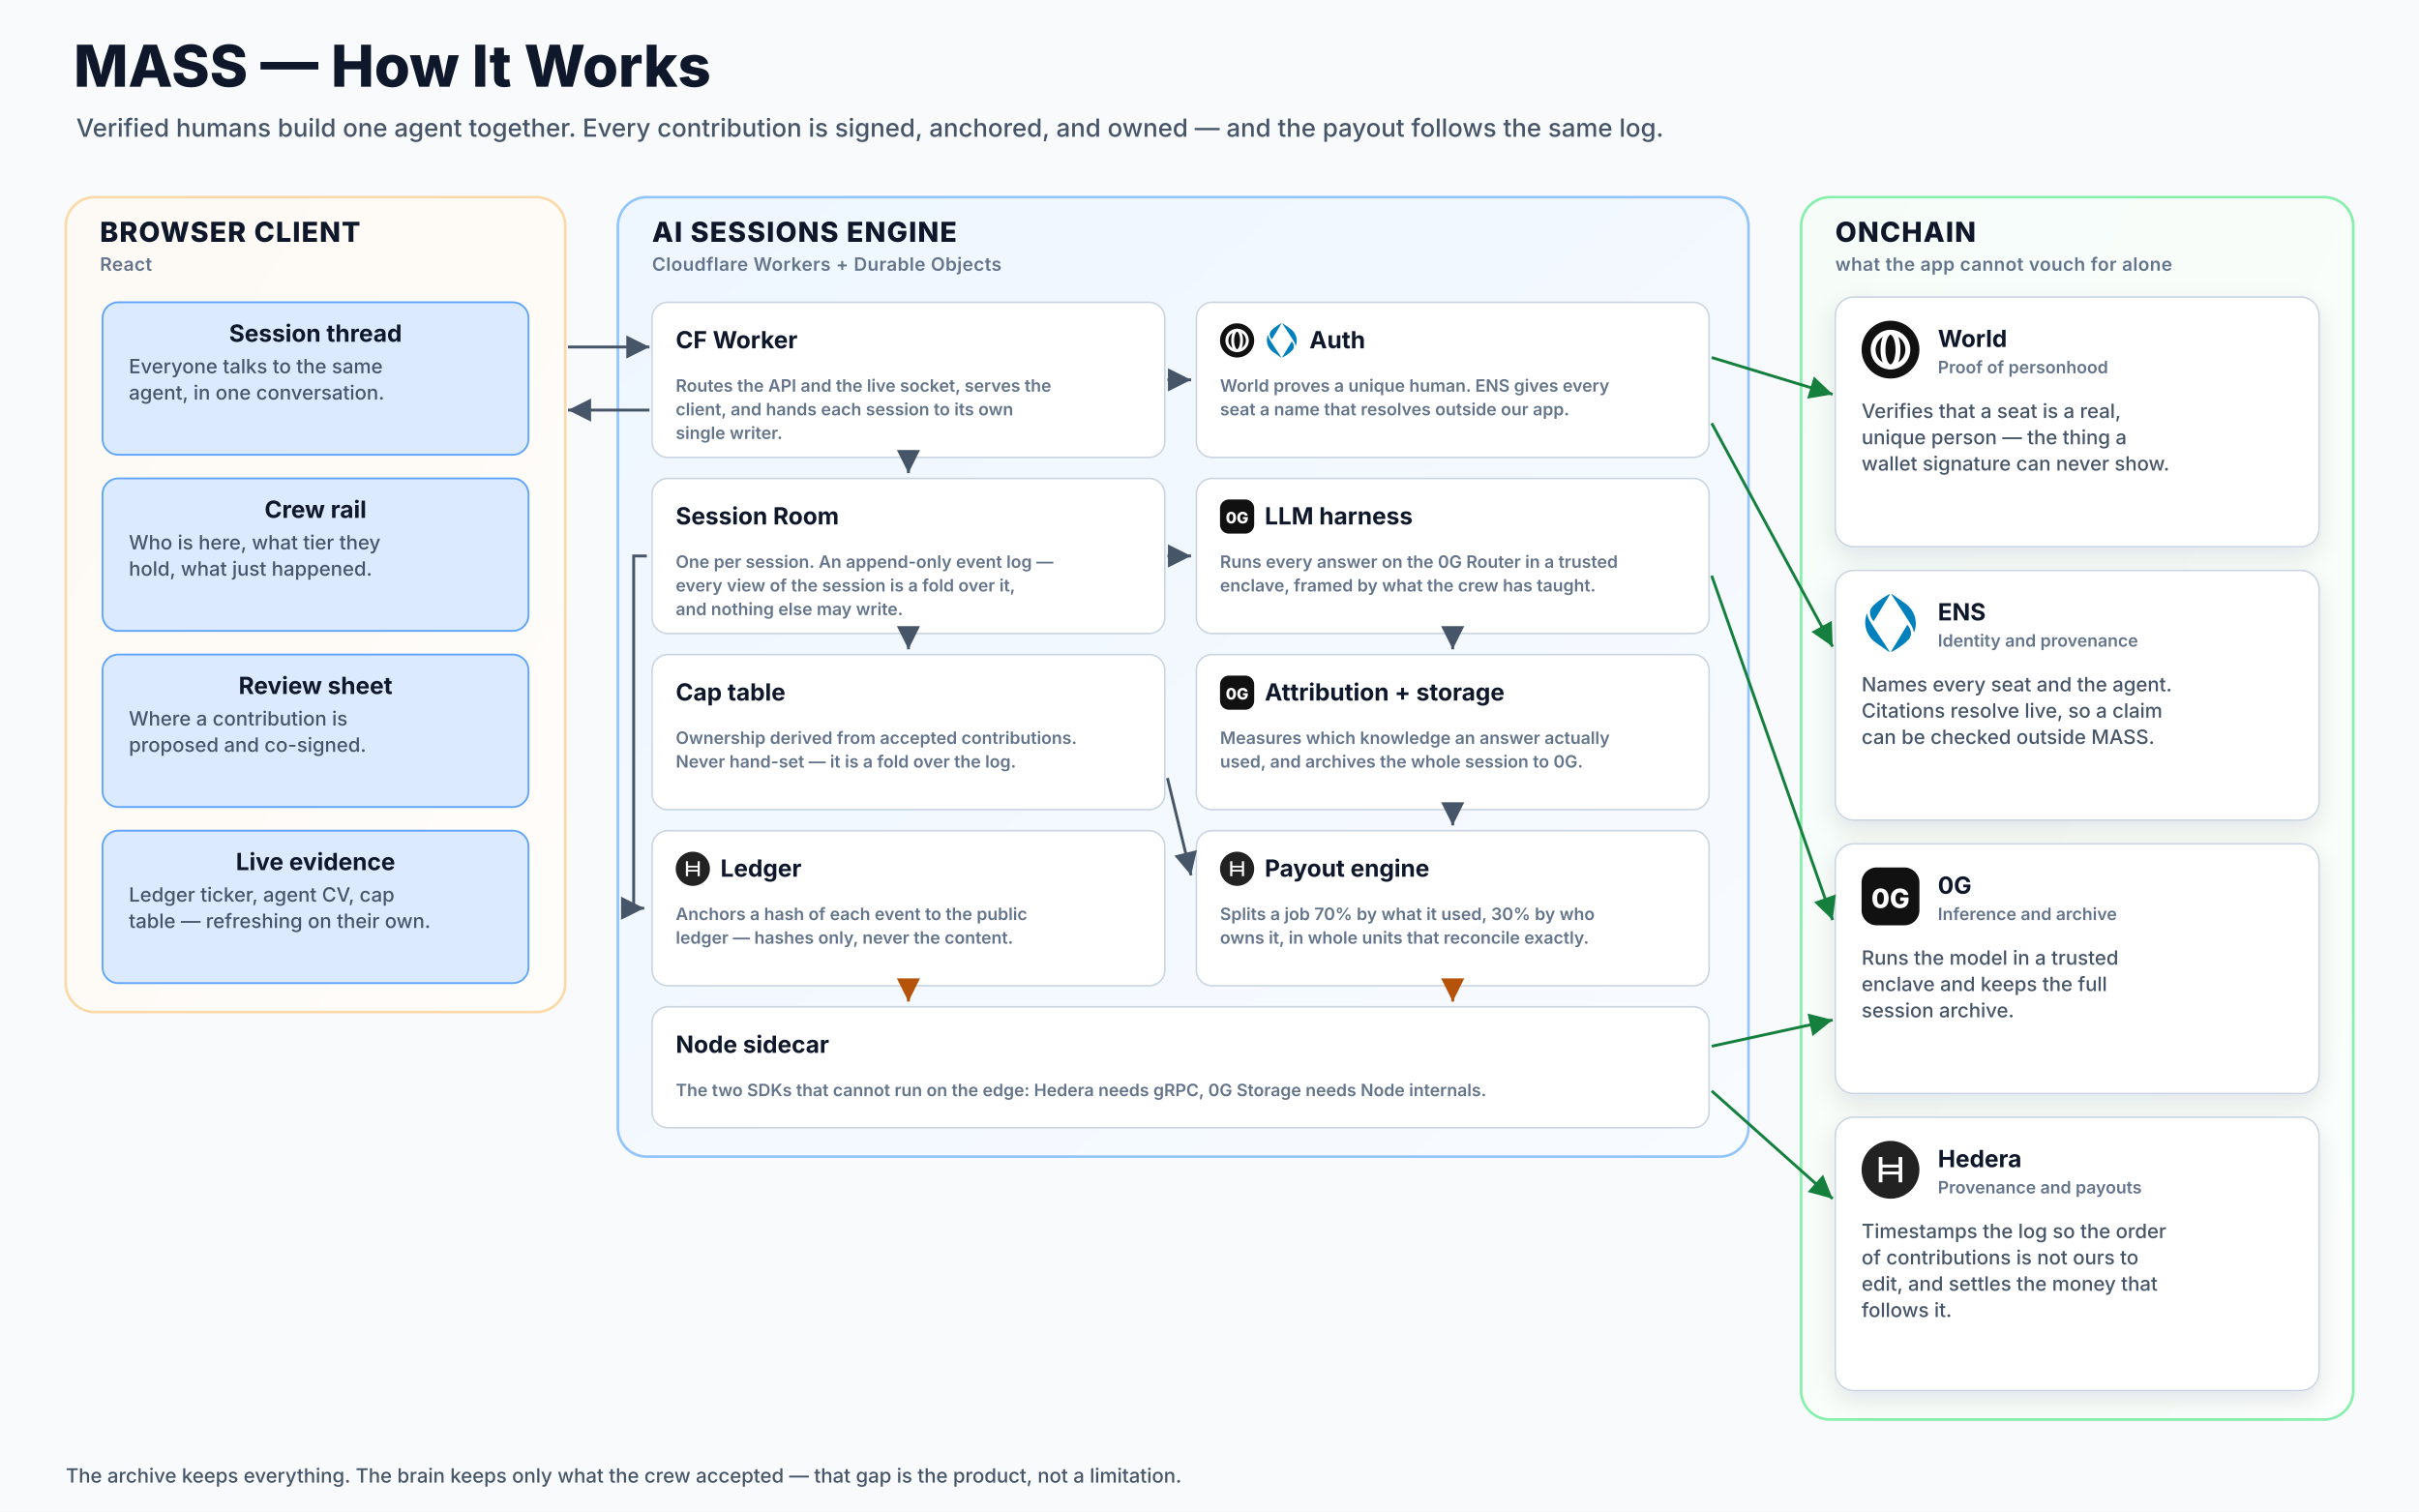
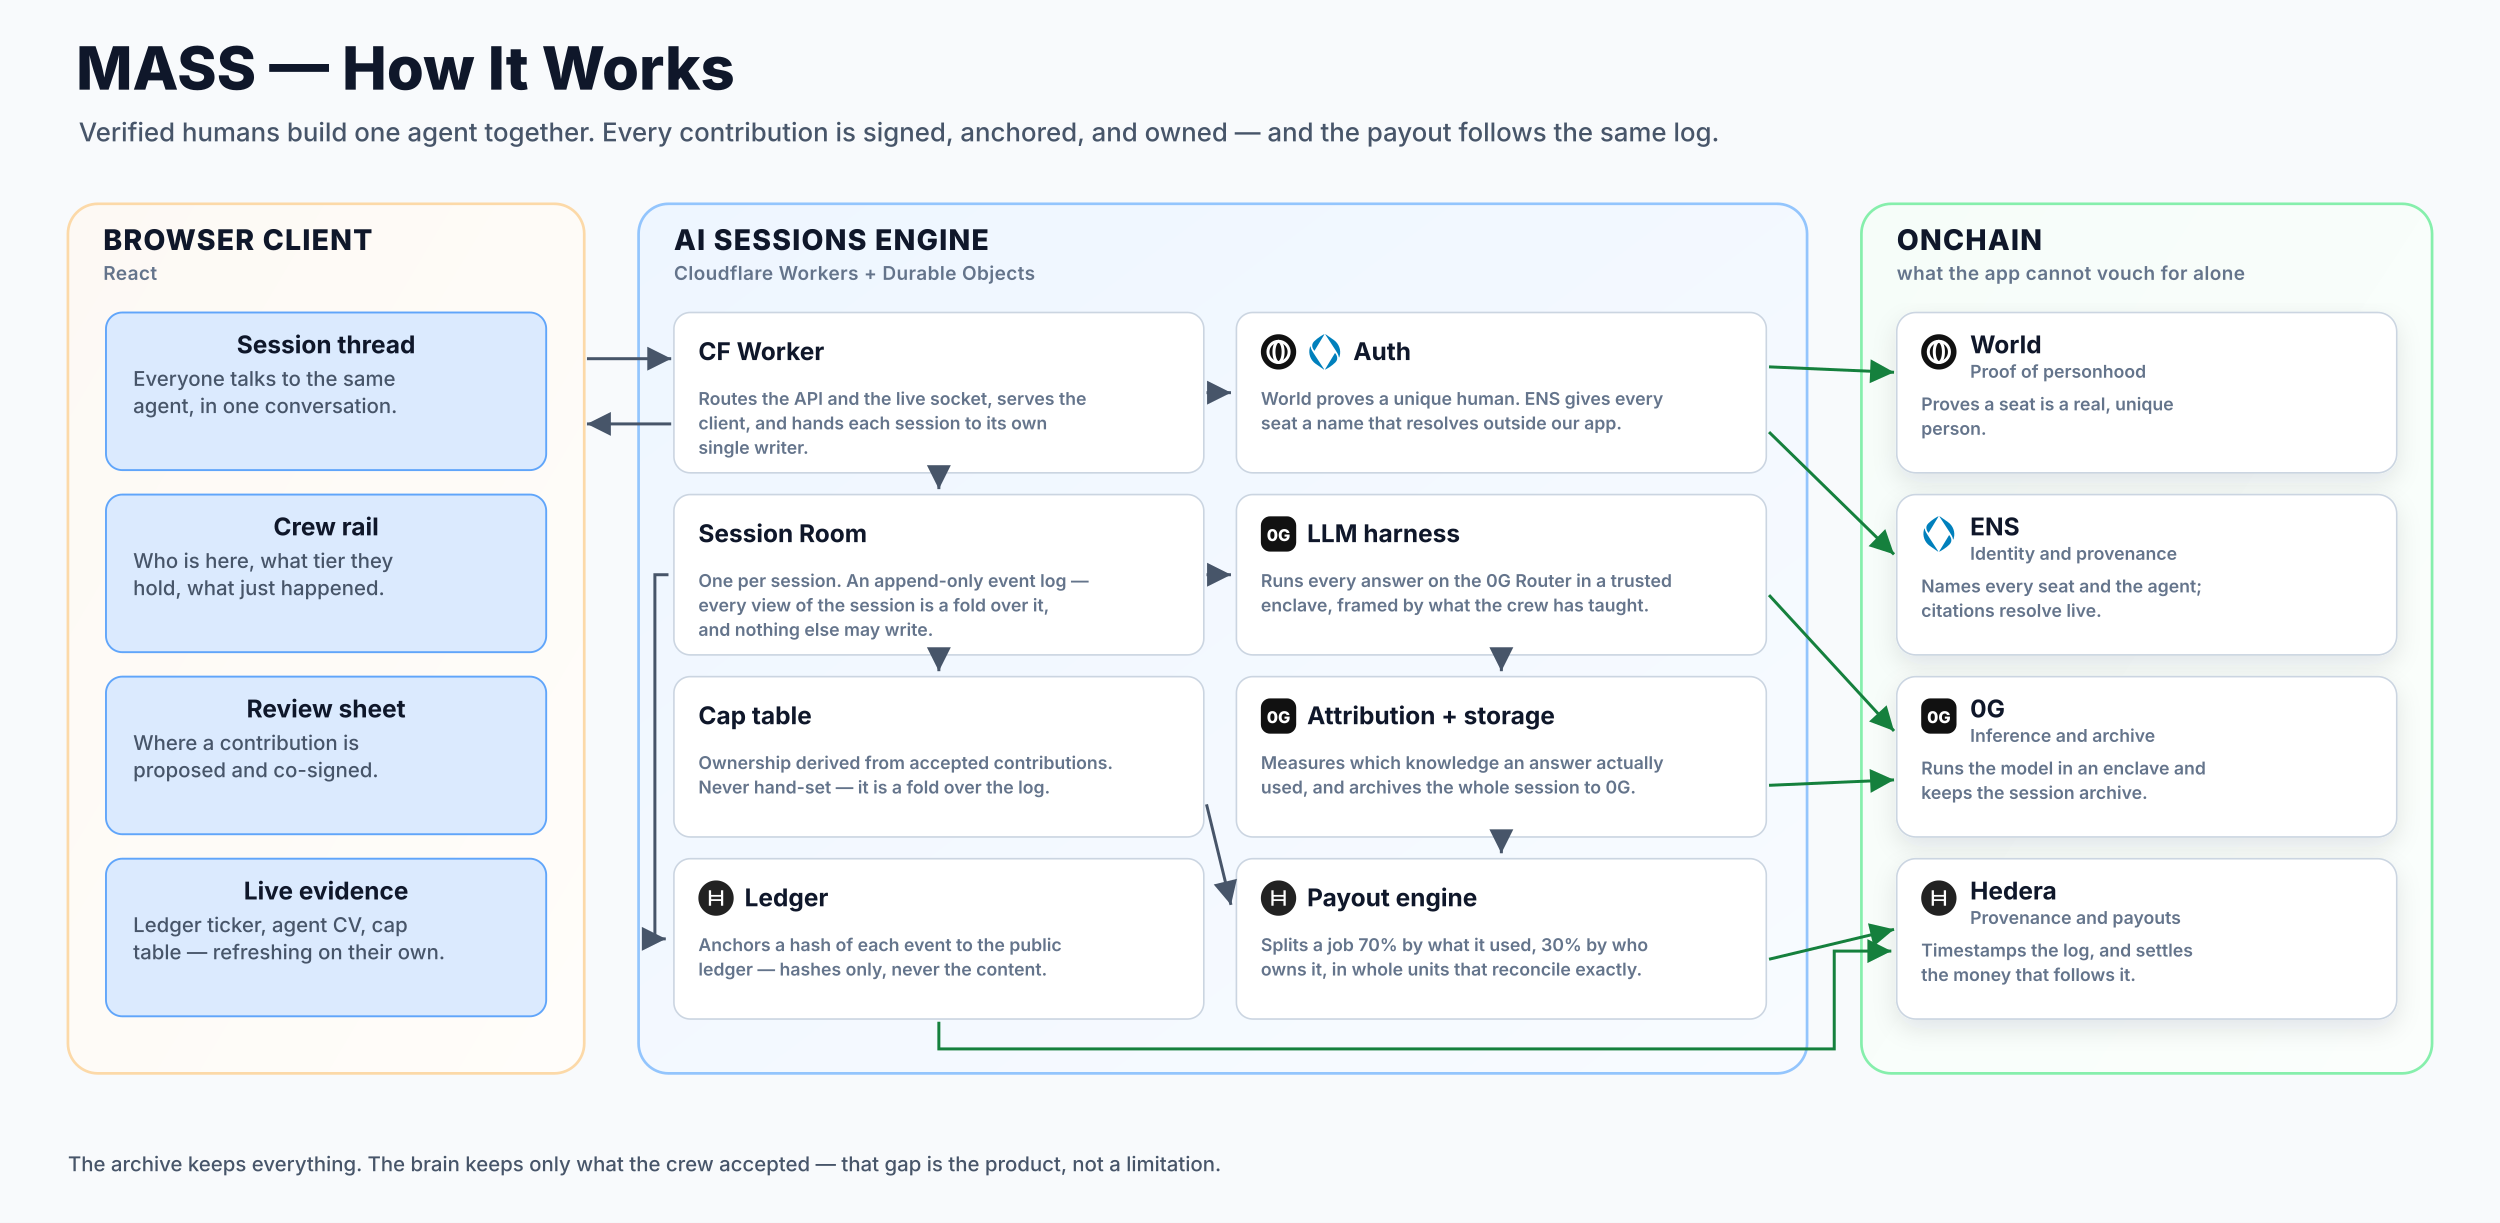
- <svg xmlns="http://www.w3.org/2000/svg" width="1840" height="1150" viewBox="0 0 1840 1150" role="img" aria-labelledby="title desc">
+ <svg xmlns="http://www.w3.org/2000/svg" width="1840" height="900" viewBox="0 0 1840 900" role="img" aria-labelledby="title desc">
  <defs>
    <marker id="arrow" markerWidth="12" markerHeight="12" refX="10" refY="6" orient="auto" markerUnits="strokeWidth">
      <path d="M2,2 L10,6 L2,10 Z" fill="#475569" />
    </marker>
    <marker id="arrowAmber" markerWidth="12" markerHeight="12" refX="10" refY="6" orient="auto" markerUnits="strokeWidth">
      <path d="M2,2 L10,6 L2,10 Z" fill="#b45309" />
    </marker>
    <marker id="arrowGreen" markerWidth="12" markerHeight="12" refX="10" refY="6" orient="auto" markerUnits="strokeWidth">
      <path d="M2,2 L10,6 L2,10 Z" fill="#15803d" />
    </marker>
    <filter id="softShadow" x="-12%" y="-12%" width="126%" height="132%">
      <feDropShadow dx="0" dy="7" stdDeviation="9" flood-color="#0f172a" flood-opacity="0.10" />
    </filter>
    <linearGradient id="coreGrad" x1="0" y1="0" x2="1" y2="1">
      <stop offset="0" stop-color="#eef6ff" />
      <stop offset="1" stop-color="#f8fbff" />
    </linearGradient>
    <linearGradient id="chainGrad" x1="0" y1="0" x2="1" y2="1">
      <stop offset="0" stop-color="#f6fdf9" />
      <stop offset="1" stop-color="#fbfefc" />
    </linearGradient>
    <linearGradient id="clientGrad" x1="0" y1="0" x2="1" y2="1">
      <stop offset="0" stop-color="#fdf9f4" />
      <stop offset="1" stop-color="#fffdfa" />
    </linearGradient>
  </defs>
  <style>
  .bg { fill: #f8fafc; }
  .title { font: 800 44px Inter, ui-sans-serif, system-ui, -apple-system, "Segoe UI", sans-serif; fill: #0f172a; }
  .subtitle { font: 550 19px Inter, ui-sans-serif, system-ui, sans-serif; fill: #475569; }
  .sectionName { font: 800 21px Inter, ui-sans-serif, system-ui, sans-serif; fill: #0f172a; letter-spacing: .04em; }
  .sectionSub { font: 600 14px Inter, ui-sans-serif, system-ui, sans-serif; fill: #64748b; letter-spacing: .02em; }
  .smallLabel { font: 750 18px Inter, ui-sans-serif, system-ui, sans-serif; fill: #0f172a; }
  .body { font: 500 15px Inter, ui-sans-serif, system-ui, sans-serif; fill: #475569; }
  .tiny { font: 600 13px Inter, ui-sans-serif, system-ui, sans-serif; fill: #64748b; }
  .flowTag { font: 750 14px Inter, ui-sans-serif, system-ui, sans-serif; fill: #0f172a; }
  .logoText { font: 800 20px Inter, ui-sans-serif, system-ui, sans-serif; fill: #fff; }
  .group { fill: #ffffff; stroke: #cbd5e1; stroke-width: 1.4; rx: 20; }
  .groupCore { fill: url(#coreGrad); stroke: #93c5fd; stroke-width: 2; rx: 22; }
  .groupChain { fill: url(#chainGrad); stroke: #86efac; stroke-width: 2; rx: 22; }
  .groupClient { fill: url(#clientGrad); stroke: #fcd9a8; stroke-width: 2; rx: 22; }
  .box { fill: #ffffff; stroke: #cbd5e1; stroke-width: 1.2; rx: 12; filter: url(#softShadow); }
  .plain { fill: #ffffff; stroke: #cbd5e1; stroke-width: 1.2; rx: 12; }
  .blueBox { fill: #dbeafe; stroke: #60a5fa; stroke-width: 1.4; rx: 12; }
  .amberBox { fill: #fef3c7; stroke: #f59e0b; stroke-width: 1.4; rx: 12; }
  .chainBox { fill: #ffffff; stroke: #cbd5e1; stroke-width: 1.2; rx: 14; filter: url(#softShadow); }
  .tagBox { fill: #ffffff; stroke: #94a3b8; stroke-width: 1.2; }
  .dashed { fill: #ffffff; fill-opacity: .55; stroke: #cbd5e1; stroke-width: 1.2; stroke-dasharray: 6 5; rx: 14; }
  .flow { fill: none; stroke: #475569; stroke-width: 2.2; }
  .flowAmber { fill: none; stroke: #b45309; stroke-width: 2.2; }
  .flowGreen { fill: none; stroke: #15803d; stroke-width: 2.2; }
</style>
-   <rect class="bg" x="0" y="0" width="1840" height="1150" />
+   <rect class="bg" x="0" y="0" width="1840" height="900" />
  <text x="56" y="66" text-anchor="start" class="title">
    <tspan x="56" dy="0">MASS — How It Works</tspan>
  </text>
  <text x="58" y="104" text-anchor="start" class="subtitle">
    <tspan x="58" dy="0">Verified humans build one agent together. Every contribution is signed, anchored, and owned — and the payout follows the same log.</tspan>
  </text>
-   <rect class="groupClient" x="50" y="150" width="380" height="620" />
+   <rect class="groupClient" x="50" y="150" width="380" height="640" />
  <text x="76" y="184" text-anchor="start" class="sectionName">
    <tspan x="76" dy="0">BROWSER CLIENT</tspan>
  </text>
  <text x="76" y="206" text-anchor="start" class="sectionSub">
    <tspan x="76" dy="0">React</tspan>
  </text>
  <rect class="blueBox" x="78" y="230" width="324" height="116" />
  <text x="240.0" y="260" text-anchor="middle" class="smallLabel">
    <tspan x="240.0" dy="0">Session thread</tspan>
  </text>
  <text x="98" y="284" text-anchor="start" class="body">
    <tspan x="98" dy="0">Everyone talks to the same</tspan>
    <tspan x="98" dy="20">agent, in one conversation.</tspan>
  </text>
  <rect class="blueBox" x="78" y="364" width="324" height="116" />
  <text x="240.0" y="394" text-anchor="middle" class="smallLabel">
    <tspan x="240.0" dy="0">Crew rail</tspan>
  </text>
  <text x="98" y="418" text-anchor="start" class="body">
    <tspan x="98" dy="0">Who is here, what tier they</tspan>
    <tspan x="98" dy="20">hold, what just happened.</tspan>
  </text>
  <rect class="blueBox" x="78" y="498" width="324" height="116" />
  <text x="240.0" y="528" text-anchor="middle" class="smallLabel">
    <tspan x="240.0" dy="0">Review sheet</tspan>
  </text>
  <text x="98" y="552" text-anchor="start" class="body">
    <tspan x="98" dy="0">Where a contribution is</tspan>
    <tspan x="98" dy="20">proposed and co-signed.</tspan>
  </text>
  <rect class="blueBox" x="78" y="632" width="324" height="116" />
  <text x="240.0" y="662" text-anchor="middle" class="smallLabel">
    <tspan x="240.0" dy="0">Live evidence</tspan>
  </text>
  <text x="98" y="686" text-anchor="start" class="body">
    <tspan x="98" dy="0">Ledger ticker, agent CV, cap</tspan>
    <tspan x="98" dy="20">table — refreshing on their own.</tspan>
  </text>
-   <rect class="groupCore" x="470" y="150" width="860" height="730" />
+   <rect class="groupCore" x="470" y="150" width="860" height="640" />
  <text x="496" y="184" text-anchor="start" class="sectionName">
    <tspan x="496" dy="0">AI SESSIONS ENGINE</tspan>
  </text>
  <text x="496" y="206" text-anchor="start" class="sectionSub">
    <tspan x="496" dy="0">Cloudflare Workers + Durable Objects</tspan>
  </text>
  <rect class="plain" x="496" y="230" width="390" height="118" />
  <text x="514" y="265" text-anchor="start" class="smallLabel">
    <tspan x="514" dy="0">CF Worker</tspan>
  </text>
  <text x="514" y="298" text-anchor="start" class="tiny">
    <tspan x="514" dy="0">Routes the API and the live socket, serves the</tspan>
    <tspan x="514" dy="18">client, and hands each session to its own</tspan>
    <tspan x="514" dy="18">single writer.</tspan>
  </text>
  <rect class="plain" x="910" y="230" width="390" height="118" />
  <circle cx="941.0" cy="259.0" r="13.0" fill="#111" />
  <circle cx="941.0" cy="259.0" r="7.8" fill="none" stroke="#fff" stroke-width="2.21" />
  <ellipse cx="941.0" cy="259.0" rx="3.38" ry="7.8" fill="none" stroke="#fff" stroke-width="2.21" />
  <g transform="translate(962,246) scale(1.08333)">
    <path d="M11.725.223 5.107 11.13a.146.146 0 0 1-.237.018c-.583-.692-2.753-3.64-.067-6.327 2.45-2.452 5.572-4.2 6.73-4.804.13-.068.269.08.192.206m-.366 23.747c.132.093.295-.064.206-.2-1.478-2.251-6.392-9.744-7.07-10.869-.67-1.11-1.987-2.953-2.097-4.53-.011-.158-.228-.19-.283-.042a10 10 0 0 0-.27.85c-1.105 4.11.5 8.472 3.985 10.916zm.909-.193 6.618-10.907a.146.146 0 0 1 .237-.018c.582.692 2.753 3.64.067 6.327-2.45 2.452-5.572 4.2-6.73 4.804-.13.068-.269-.08-.192-.206M12.641.028c-.132-.093-.295.065-.206.2 1.478 2.252 6.392 9.745 7.07 10.87.67 1.109 1.987 2.952 2.097 4.53.011.157.228.19.283.041.088-.239.182-.524.27-.85 1.105-4.11-.5-8.472-3.985-10.915z" fill="#0080BC" />
  </g>
  <text x="996" y="265" text-anchor="start" class="smallLabel">
    <tspan x="996" dy="0">Auth</tspan>
  </text>
  <text x="928" y="298" text-anchor="start" class="tiny">
    <tspan x="928" dy="0">World proves a unique human. ENS gives every</tspan>
    <tspan x="928" dy="18">seat a name that resolves outside our app.</tspan>
  </text>
  <rect class="plain" x="496" y="364" width="390" height="118" />
  <text x="514" y="399" text-anchor="start" class="smallLabel">
    <tspan x="514" dy="0">Session Room</tspan>
  </text>
  <text x="514" y="432" text-anchor="start" class="tiny">
    <tspan x="514" dy="0">One per session. An append-only event log —</tspan>
    <tspan x="514" dy="18">every view of the session is a fold over it,</tspan>
    <tspan x="514" dy="18">and nothing else may write.</tspan>
  </text>
  <rect class="plain" x="910" y="364" width="390" height="118" />
  <rect x="928" y="380" width="26" height="26" rx="6.8" fill="#111" />
  <text x="941.0" y="398.2" text-anchor="middle" class="logoText" style="font-size:12.0px">0G</text>
  <text x="962" y="399" text-anchor="start" class="smallLabel">
    <tspan x="962" dy="0">LLM harness</tspan>
  </text>
  <text x="928" y="432" text-anchor="start" class="tiny">
    <tspan x="928" dy="0">Runs every answer on the 0G Router in a trusted</tspan>
    <tspan x="928" dy="18">enclave, framed by what the crew has taught.</tspan>
  </text>
  <rect class="plain" x="496" y="498" width="390" height="118" />
  <text x="514" y="533" text-anchor="start" class="smallLabel">
    <tspan x="514" dy="0">Cap table</tspan>
  </text>
  <text x="514" y="566" text-anchor="start" class="tiny">
    <tspan x="514" dy="0">Ownership derived from accepted contributions.</tspan>
    <tspan x="514" dy="18">Never hand-set — it is a fold over the log.</tspan>
  </text>
  <rect class="plain" x="910" y="498" width="390" height="118" />
  <rect x="928" y="514" width="26" height="26" rx="6.8" fill="#111" />
  <text x="941.0" y="532.2" text-anchor="middle" class="logoText" style="font-size:12.0px">0G</text>
  <text x="962" y="533" text-anchor="start" class="smallLabel">
    <tspan x="962" dy="0">Attribution + storage</tspan>
  </text>
  <text x="928" y="566" text-anchor="start" class="tiny">
    <tspan x="928" dy="0">Measures which knowledge an answer actually</tspan>
    <tspan x="928" dy="18">used, and archives the whole session to 0G.</tspan>
  </text>
  <rect class="plain" x="496" y="632" width="390" height="118" />
  <g transform="translate(514,648) scale(0.0104)">
    <path d="M1250,0C559.64,0,0,559.64,0,1250S559.64,2500,1250,2500s1250-559.64,1250-1250S1940.36,0,1250,0" fill="#222" />
    <path d="M1758.12,1790.62H1599.38V1453.13H900.62v337.49H741.87V696.25H900.62v329.37h698.76V696.25h158.75Zm-850-463.75h698.75V1152.5H908.12Z" fill="#fff" />
  </g>
  <text x="548" y="667" text-anchor="start" class="smallLabel">
    <tspan x="548" dy="0">Ledger</tspan>
  </text>
  <text x="514" y="700" text-anchor="start" class="tiny">
    <tspan x="514" dy="0">Anchors a hash of each event to the public</tspan>
    <tspan x="514" dy="18">ledger — hashes only, never the content.</tspan>
  </text>
  <rect class="plain" x="910" y="632" width="390" height="118" />
  <g transform="translate(928,648) scale(0.0104)">
    <path d="M1250,0C559.64,0,0,559.64,0,1250S559.64,2500,1250,2500s1250-559.64,1250-1250S1940.36,0,1250,0" fill="#222" />
    <path d="M1758.12,1790.62H1599.38V1453.13H900.62v337.49H741.87V696.25H900.62v329.37h698.76V696.25h158.75Zm-850-463.75h698.75V1152.5H908.12Z" fill="#fff" />
  </g>
  <text x="962" y="667" text-anchor="start" class="smallLabel">
    <tspan x="962" dy="0">Payout engine</tspan>
  </text>
  <text x="928" y="700" text-anchor="start" class="tiny">
    <tspan x="928" dy="0">Splits a job 70% by what it used, 30% by who</tspan>
    <tspan x="928" dy="18">owns it, in whole units that reconcile exactly.</tspan>
  </text>
-   <rect class="plain" x="496" y="766" width="804" height="92" />
-   <text x="514" y="801" text-anchor="start" class="smallLabel">
-     <tspan x="514" dy="0">Node sidecar</tspan>
-   </text>
-   <text x="514" y="834" text-anchor="start" class="tiny">
-     <tspan x="514" dy="0">The two SDKs that cannot run on the edge: Hedera needs gRPC, 0G Storage needs Node internals.</tspan>
-   </text>
-   <rect class="groupChain" x="1370" y="150" width="420" height="930" />
+   <rect class="groupChain" x="1370" y="150" width="420" height="640" />
  <text x="1396" y="184" text-anchor="start" class="sectionName">
    <tspan x="1396" dy="0">ONCHAIN</tspan>
  </text>
  <text x="1396" y="206" text-anchor="start" class="sectionSub">
    <tspan x="1396" dy="0">what the app cannot vouch for alone</tspan>
  </text>
-   <rect class="chainBox" x="1396" y="226" width="368" height="190" />
-   <circle cx="1438.0" cy="266.0" r="22.0" fill="#111" />
-   <circle cx="1438.0" cy="266.0" r="13.2" fill="none" stroke="#fff" stroke-width="3.74" />
-   <ellipse cx="1438.0" cy="266.0" rx="5.72" ry="13.2" fill="none" stroke="#fff" stroke-width="3.74" />
-   <text x="1474" y="264" text-anchor="start" class="smallLabel">
-     <tspan x="1474" dy="0">World</tspan>
-   </text>
-   <text x="1474" y="284" text-anchor="start" class="tiny">
-     <tspan x="1474" dy="0">Proof of personhood</tspan>
-   </text>
-   <text x="1416" y="318" text-anchor="start" class="body">
-     <tspan x="1416" dy="0">Verifies that a seat is a real,</tspan>
-     <tspan x="1416" dy="20">unique person — the thing a</tspan>
-     <tspan x="1416" dy="20">wallet signature can never show.</tspan>
-   </text>
-   <rect class="chainBox" x="1396" y="434" width="368" height="190" />
-   <g transform="translate(1416,452) scale(1.83333)">
+   <rect class="chainBox" x="1396" y="230" width="368" height="118" />
+   <circle cx="1427.0" cy="259.0" r="13.0" fill="#111" />
+   <circle cx="1427.0" cy="259.0" r="7.8" fill="none" stroke="#fff" stroke-width="2.21" />
+   <ellipse cx="1427.0" cy="259.0" rx="3.38" ry="7.8" fill="none" stroke="#fff" stroke-width="2.21" />
+   <text x="1450" y="260" text-anchor="start" class="smallLabel">
+     <tspan x="1450" dy="0">World</tspan>
+   </text>
+   <text x="1450" y="278" text-anchor="start" class="tiny">
+     <tspan x="1450" dy="0">Proof of personhood</tspan>
+   </text>
+   <text x="1414" y="302" text-anchor="start" class="tiny">
+     <tspan x="1414" dy="0">Proves a seat is a real, unique</tspan>
+     <tspan x="1414" dy="18">person.</tspan>
+   </text>
+   <rect class="chainBox" x="1396" y="364" width="368" height="118" />
+   <g transform="translate(1414,380) scale(1.08333)">
    <path d="M11.725.223 5.107 11.13a.146.146 0 0 1-.237.018c-.583-.692-2.753-3.64-.067-6.327 2.45-2.452 5.572-4.2 6.73-4.804.13-.068.269.08.192.206m-.366 23.747c.132.093.295-.064.206-.2-1.478-2.251-6.392-9.744-7.07-10.869-.67-1.11-1.987-2.953-2.097-4.53-.011-.158-.228-.19-.283-.042a10 10 0 0 0-.27.85c-1.105 4.11.5 8.472 3.985 10.916zm.909-.193 6.618-10.907a.146.146 0 0 1 .237-.018c.582.692 2.753 3.64.067 6.327-2.45 2.452-5.572 4.2-6.73 4.804-.13.068-.269-.08-.192-.206M12.641.028c-.132-.093-.295.065-.206.2 1.478 2.252 6.392 9.745 7.07 10.87.67 1.109 1.987 2.952 2.097 4.53.011.157.228.19.283.041.088-.239.182-.524.27-.85 1.105-4.11-.5-8.472-3.985-10.915z" fill="#0080BC" />
  </g>
-   <text x="1474" y="472" text-anchor="start" class="smallLabel">
-     <tspan x="1474" dy="0">ENS</tspan>
-   </text>
-   <text x="1474" y="492" text-anchor="start" class="tiny">
-     <tspan x="1474" dy="0">Identity and provenance</tspan>
-   </text>
-   <text x="1416" y="526" text-anchor="start" class="body">
-     <tspan x="1416" dy="0">Names every seat and the agent.</tspan>
-     <tspan x="1416" dy="20">Citations resolve live, so a claim</tspan>
-     <tspan x="1416" dy="20">can be checked outside MASS.</tspan>
-   </text>
-   <rect class="chainBox" x="1396" y="642" width="368" height="190" />
-   <rect x="1416" y="660" width="44" height="44" rx="11.4" fill="#111" />
-   <text x="1438.0" y="690.8" text-anchor="middle" class="logoText" style="font-size:20.2px">0G</text>
-   <text x="1474" y="680" text-anchor="start" class="smallLabel">
-     <tspan x="1474" dy="0">0G</tspan>
-   </text>
-   <text x="1474" y="700" text-anchor="start" class="tiny">
-     <tspan x="1474" dy="0">Inference and archive</tspan>
-   </text>
-   <text x="1416" y="734" text-anchor="start" class="body">
-     <tspan x="1416" dy="0">Runs the model in a trusted</tspan>
-     <tspan x="1416" dy="20">enclave and keeps the full</tspan>
-     <tspan x="1416" dy="20">session archive.</tspan>
-   </text>
-   <rect class="chainBox" x="1396" y="850" width="368" height="208" />
-   <g transform="translate(1416,868) scale(0.0176)">
+   <text x="1450" y="394" text-anchor="start" class="smallLabel">
+     <tspan x="1450" dy="0">ENS</tspan>
+   </text>
+   <text x="1450" y="412" text-anchor="start" class="tiny">
+     <tspan x="1450" dy="0">Identity and provenance</tspan>
+   </text>
+   <text x="1414" y="436" text-anchor="start" class="tiny">
+     <tspan x="1414" dy="0">Names every seat and the agent;</tspan>
+     <tspan x="1414" dy="18">citations resolve live.</tspan>
+   </text>
+   <rect class="chainBox" x="1396" y="498" width="368" height="118" />
+   <rect x="1414" y="514" width="26" height="26" rx="6.8" fill="#111" />
+   <text x="1427.0" y="532.2" text-anchor="middle" class="logoText" style="font-size:12.0px">0G</text>
+   <text x="1450" y="528" text-anchor="start" class="smallLabel">
+     <tspan x="1450" dy="0">0G</tspan>
+   </text>
+   <text x="1450" y="546" text-anchor="start" class="tiny">
+     <tspan x="1450" dy="0">Inference and archive</tspan>
+   </text>
+   <text x="1414" y="570" text-anchor="start" class="tiny">
+     <tspan x="1414" dy="0">Runs the model in an enclave and</tspan>
+     <tspan x="1414" dy="18">keeps the session archive.</tspan>
+   </text>
+   <rect class="chainBox" x="1396" y="632" width="368" height="118" />
+   <g transform="translate(1414,648) scale(0.0104)">
    <path d="M1250,0C559.64,0,0,559.64,0,1250S559.64,2500,1250,2500s1250-559.64,1250-1250S1940.36,0,1250,0" fill="#222" />
    <path d="M1758.12,1790.62H1599.38V1453.13H900.62v337.49H741.87V696.25H900.62v329.37h698.76V696.25h158.75Zm-850-463.75h698.75V1152.5H908.12Z" fill="#fff" />
  </g>
-   <text x="1474" y="888" text-anchor="start" class="smallLabel">
-     <tspan x="1474" dy="0">Hedera</tspan>
-   </text>
-   <text x="1474" y="908" text-anchor="start" class="tiny">
-     <tspan x="1474" dy="0">Provenance and payouts</tspan>
-   </text>
-   <text x="1416" y="942" text-anchor="start" class="body">
-     <tspan x="1416" dy="0">Timestamps the log so the order</tspan>
-     <tspan x="1416" dy="20">of contributions is not ours to</tspan>
-     <tspan x="1416" dy="20">edit, and settles the money that</tspan>
-     <tspan x="1416" dy="20">follows it.</tspan>
+   <text x="1450" y="662" text-anchor="start" class="smallLabel">
+     <tspan x="1450" dy="0">Hedera</tspan>
+   </text>
+   <text x="1450" y="680" text-anchor="start" class="tiny">
+     <tspan x="1450" dy="0">Provenance and payouts</tspan>
+   </text>
+   <text x="1414" y="704" text-anchor="start" class="tiny">
+     <tspan x="1414" dy="0">Timestamps the log, and settles</tspan>
+     <tspan x="1414" dy="18">the money that follows it.</tspan>
  </text>
  <path class="flow" d="M432,264 L494,264" marker-end="url(#arrow)" />
  <path class="flow" d="M494,312 L432,312" marker-end="url(#arrow)" />
  <path class="flow" d="M888,289.0 L906,289.0" marker-end="url(#arrow)" />
  <path class="flow" d="M691.0,350 L691.0,360" marker-end="url(#arrow)" />
  <path class="flow" d="M888,423.0 L906,423.0" marker-end="url(#arrow)" />
  <path class="flow" d="M691.0,484 L691.0,494" marker-end="url(#arrow)" />
  <path class="flow" d="M1105.0,484 L1105.0,494" marker-end="url(#arrow)" />
  <path class="flow" d="M888,592 L906,666" marker-end="url(#arrow)" />
  <path class="flow" d="M1105.0,618 L1105.0,628" marker-end="url(#arrow)" />
  <path class="flow" d="M492,423.0 L482,423.0 L482,691.0 L490,691.0" marker-end="url(#arrow)" />
-   <path class="flowAmber" d="M691.0,752 L691.0,762" marker-end="url(#arrowAmber)" />
-   <path class="flowAmber" d="M1105.0,752 L1105.0,762" marker-end="url(#arrowAmber)" />
-   <path class="flowGreen" d="M1302,272 L1394,300" marker-end="url(#arrowGreen)" />
-   <path class="flowGreen" d="M1302,322 L1394,492" marker-end="url(#arrowGreen)" />
-   <path class="flowGreen" d="M1302,438 L1394,700" marker-end="url(#arrowGreen)" />
-   <path class="flowGreen" d="M1302,796 L1394,776" marker-end="url(#arrowGreen)" />
-   <path class="flowGreen" d="M1302,830 L1394,912" marker-end="url(#arrowGreen)" />
-   <text x="50" y="1128" text-anchor="start" class="body">
+   <path class="flowGreen" d="M1302,270 L1394,274" marker-end="url(#arrowGreen)" />
+   <path class="flowGreen" d="M1302,318 L1394,408" marker-end="url(#arrowGreen)" />
+   <path class="flowGreen" d="M1302,438 L1394,538" marker-end="url(#arrowGreen)" />
+   <path class="flowGreen" d="M1302,578 L1394,574" marker-end="url(#arrowGreen)" />
+   <path class="flowGreen" d="M1302,706 L1394,684" marker-end="url(#arrowGreen)" />
+   <path class="flowGreen" d="M691.0,752 L691.0,772 L1350,772 L1350,700 L1392,700" marker-end="url(#arrowGreen)" />
+   <text x="50" y="862" text-anchor="start" class="body">
    <tspan x="50" dy="0">The archive keeps everything. The brain keeps only what the crew accepted — that gap is the product, not a limitation.</tspan>
  </text>
</svg>
